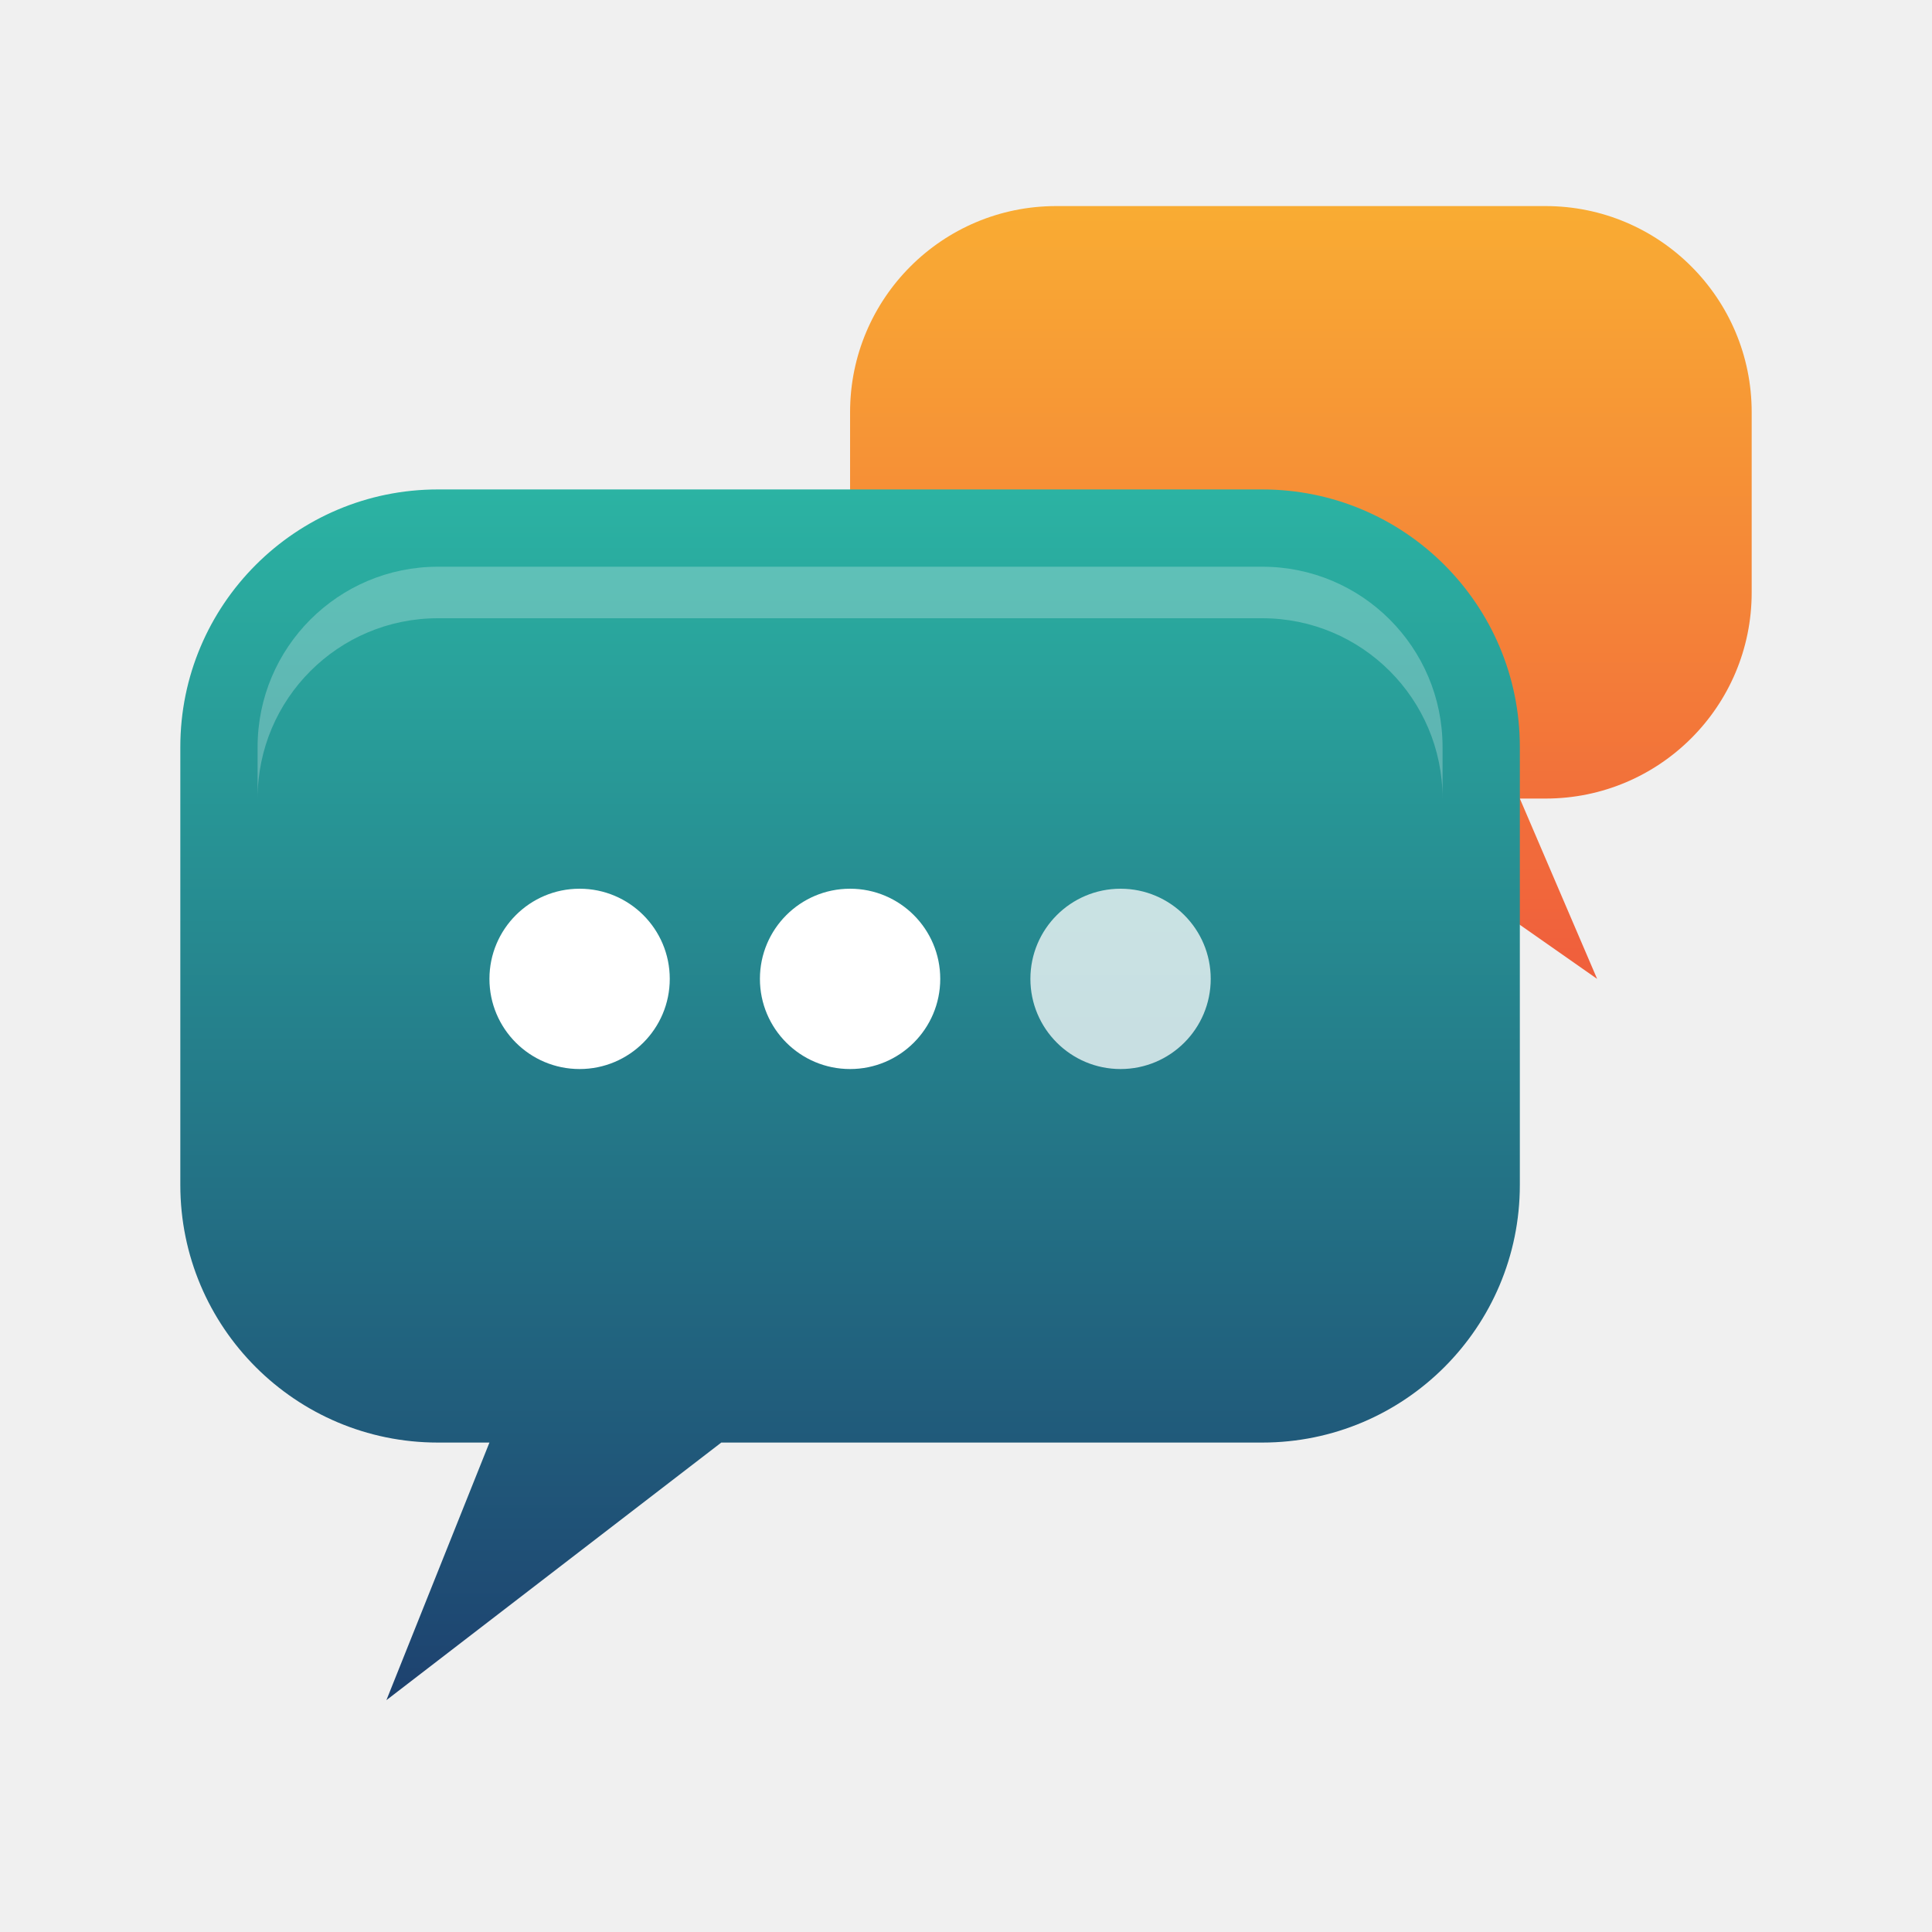
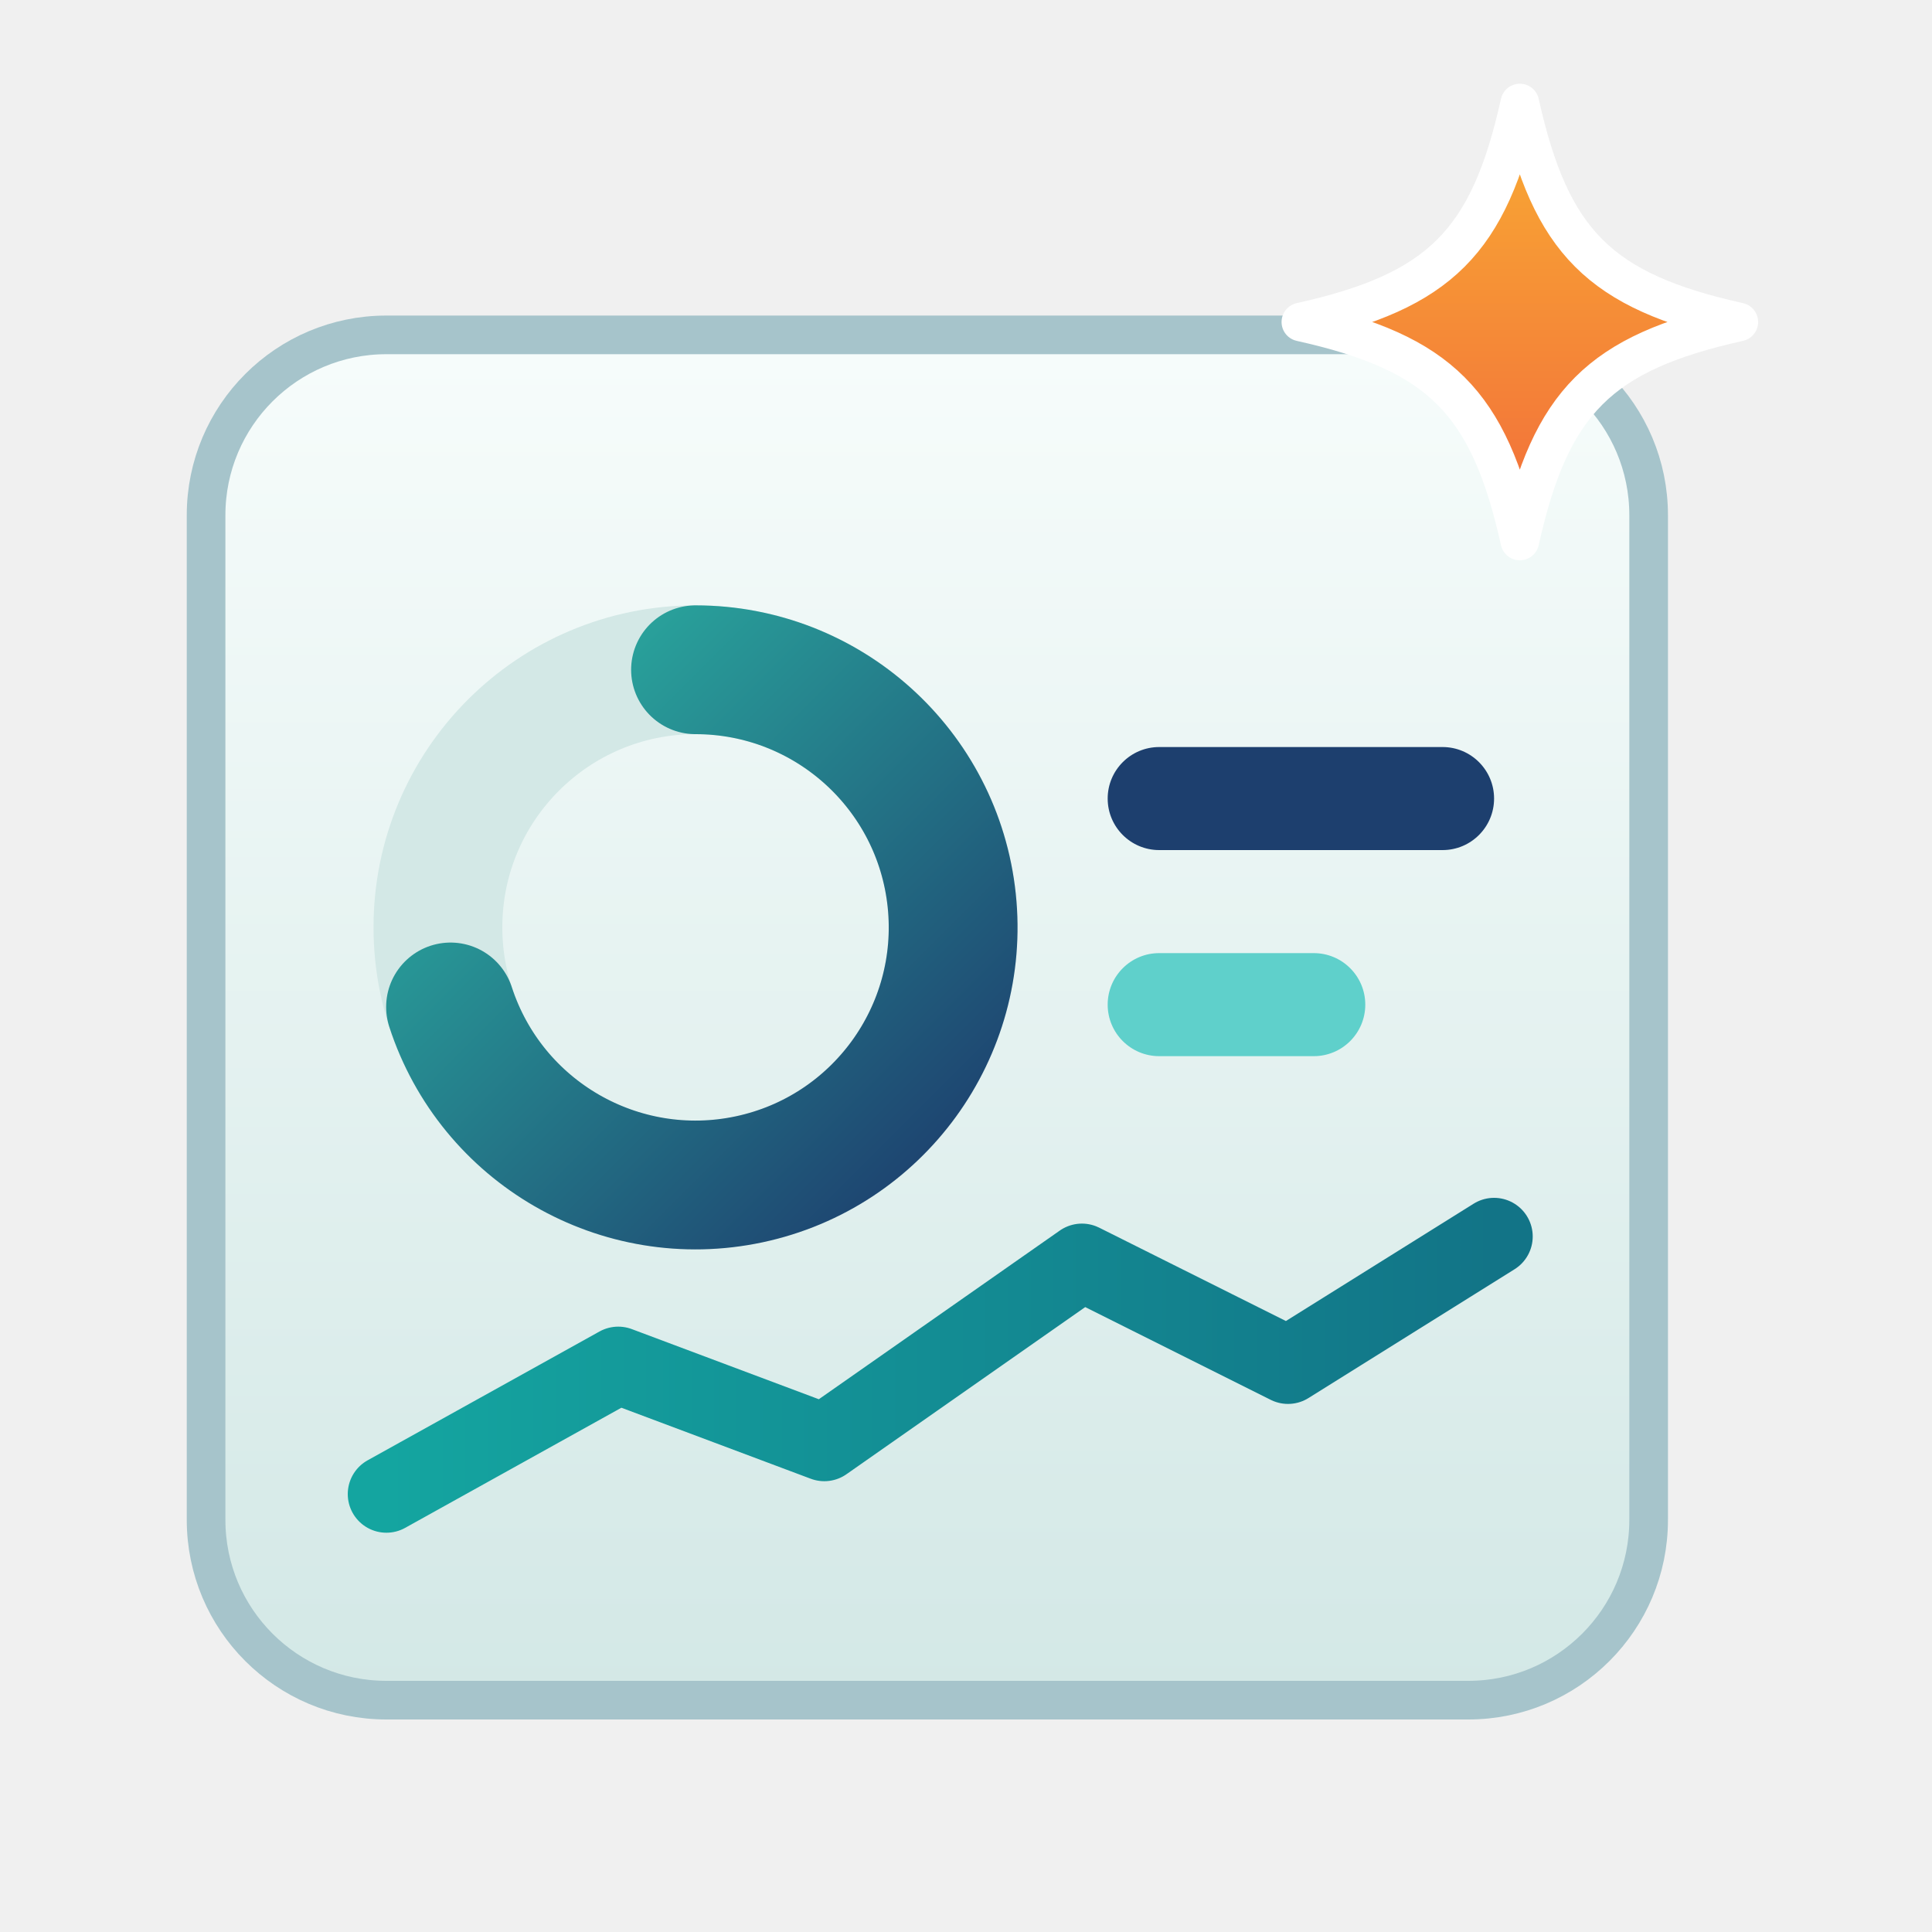
<svg xmlns="http://www.w3.org/2000/svg" viewBox="0 0 150 150">
-   <linearGradient id="chat_warm" x1="101" x2="101" y1="16" y2="74" gradientUnits="userSpaceOnUse">
+   <linearGradient id="aid_panel" x1="75" x2="75" y1="22" y2="132" gradientUnits="userSpaceOnUse">
+     <stop stop-color="#F8FDFC" offset="0" />
+     <stop stop-color="#D3E8E6" offset="1" />
+   </linearGradient>
+   <rect x="16" y="26" width="112" height="106" rx="14" fill="url(#aid_panel)" stroke="#A6C4CB" stroke-width="3" />
+   <circle cx="54" cy="72" r="20" fill="none" stroke="#D3E8E6" stroke-width="10" />
+   <linearGradient id="aid_ring" x1="34" x2="74" y1="52" y2="92" gradientUnits="userSpaceOnUse">
+     <stop stop-color="#2BB3A3" offset="0" />
+     <stop stop-color="#1D3F6E" offset="1" />
+   </linearGradient>
+   <path d="M54 52a20 20 0 1 1-19.02 26.18" fill="none" stroke="url(#aid_ring)" stroke-width="10" stroke-linecap="round" />
+   <rect x="86" y="58" width="30" height="8" rx="4" fill="#1D3F6E" />
+   <rect x="86" y="74" width="20" height="8" rx="4" fill="#5FD0CB" />
+   <linearGradient id="aid_line" x1="30" x2="116" y1="112" y2="112" gradientUnits="userSpaceOnUse">
+     <stop stop-color="#14A5A0" offset="0" />
+     <stop stop-color="#127487" offset="1" />
+   </linearGradient>
+   <path d="m30 116 18-10 16 6 20-14 16 8 16-10" stroke="url(#aid_line)" stroke-width="6" stroke-linecap="round" stroke-linejoin="round" fill="none" />
+   <linearGradient id="aid_spark" x1="118" x2="118" y1="8" y2="48" gradientUnits="userSpaceOnUse">
    <stop stop-color="#F9AC33" offset="0" />
    <stop stop-color="#F0603C" offset="1" />
  </linearGradient>
-   <path d="M82 16h38a16 16 0 0 1 16 16v14a16 16 0 0 1-16 16h-2l6 14-20-14H82a16 16 0 0 1-16-16V32a16 16 0 0 1 16-16z" fill="url(#chat_warm)" />
-   <linearGradient id="chat_cool" x1="66" x2="66" y1="38" y2="134" gradientUnits="userSpaceOnUse">
-     <stop stop-color="#2BB3A3" offset="0" />
-     <stop stop-color="#1D3F6E" offset="1" />
-   </linearGradient>
-   <path d="M34 38h64a20 20 0 0 1 20 20v34a20 20 0 0 1-20 20H56l-26 20 8-20h-4a20 20 0 0 1-20-20V58a20 20 0 0 1 20-20z" fill="url(#chat_cool)" />
-   <path d="M34 44h64a14 14 0 0 1 14 14v4a14 14 0 0 0-14-14H34a14 14 0 0 0-14 14v-4a14 14 0 0 1 14-14z" fill="#fff" opacity=".25" />
-   <circle cx="45" cy="76" r="7" fill="#fff" />
-   <circle cx="66" cy="76" r="7" fill="#fff" />
-   <circle cx="87" cy="76" r="7" fill="#fff" opacity=".75" />
+   <path d="M118 8c2.4 10.8 6.2 14.6 17 17-10.8 2.4-14.6 6.2-17 17-2.4-10.8-6.2-14.6-17-17 10.8-2.4 14.6-6.2 17-17z" fill="url(#aid_spark)" stroke="#fff" stroke-width="3" stroke-linejoin="round" />
</svg>
